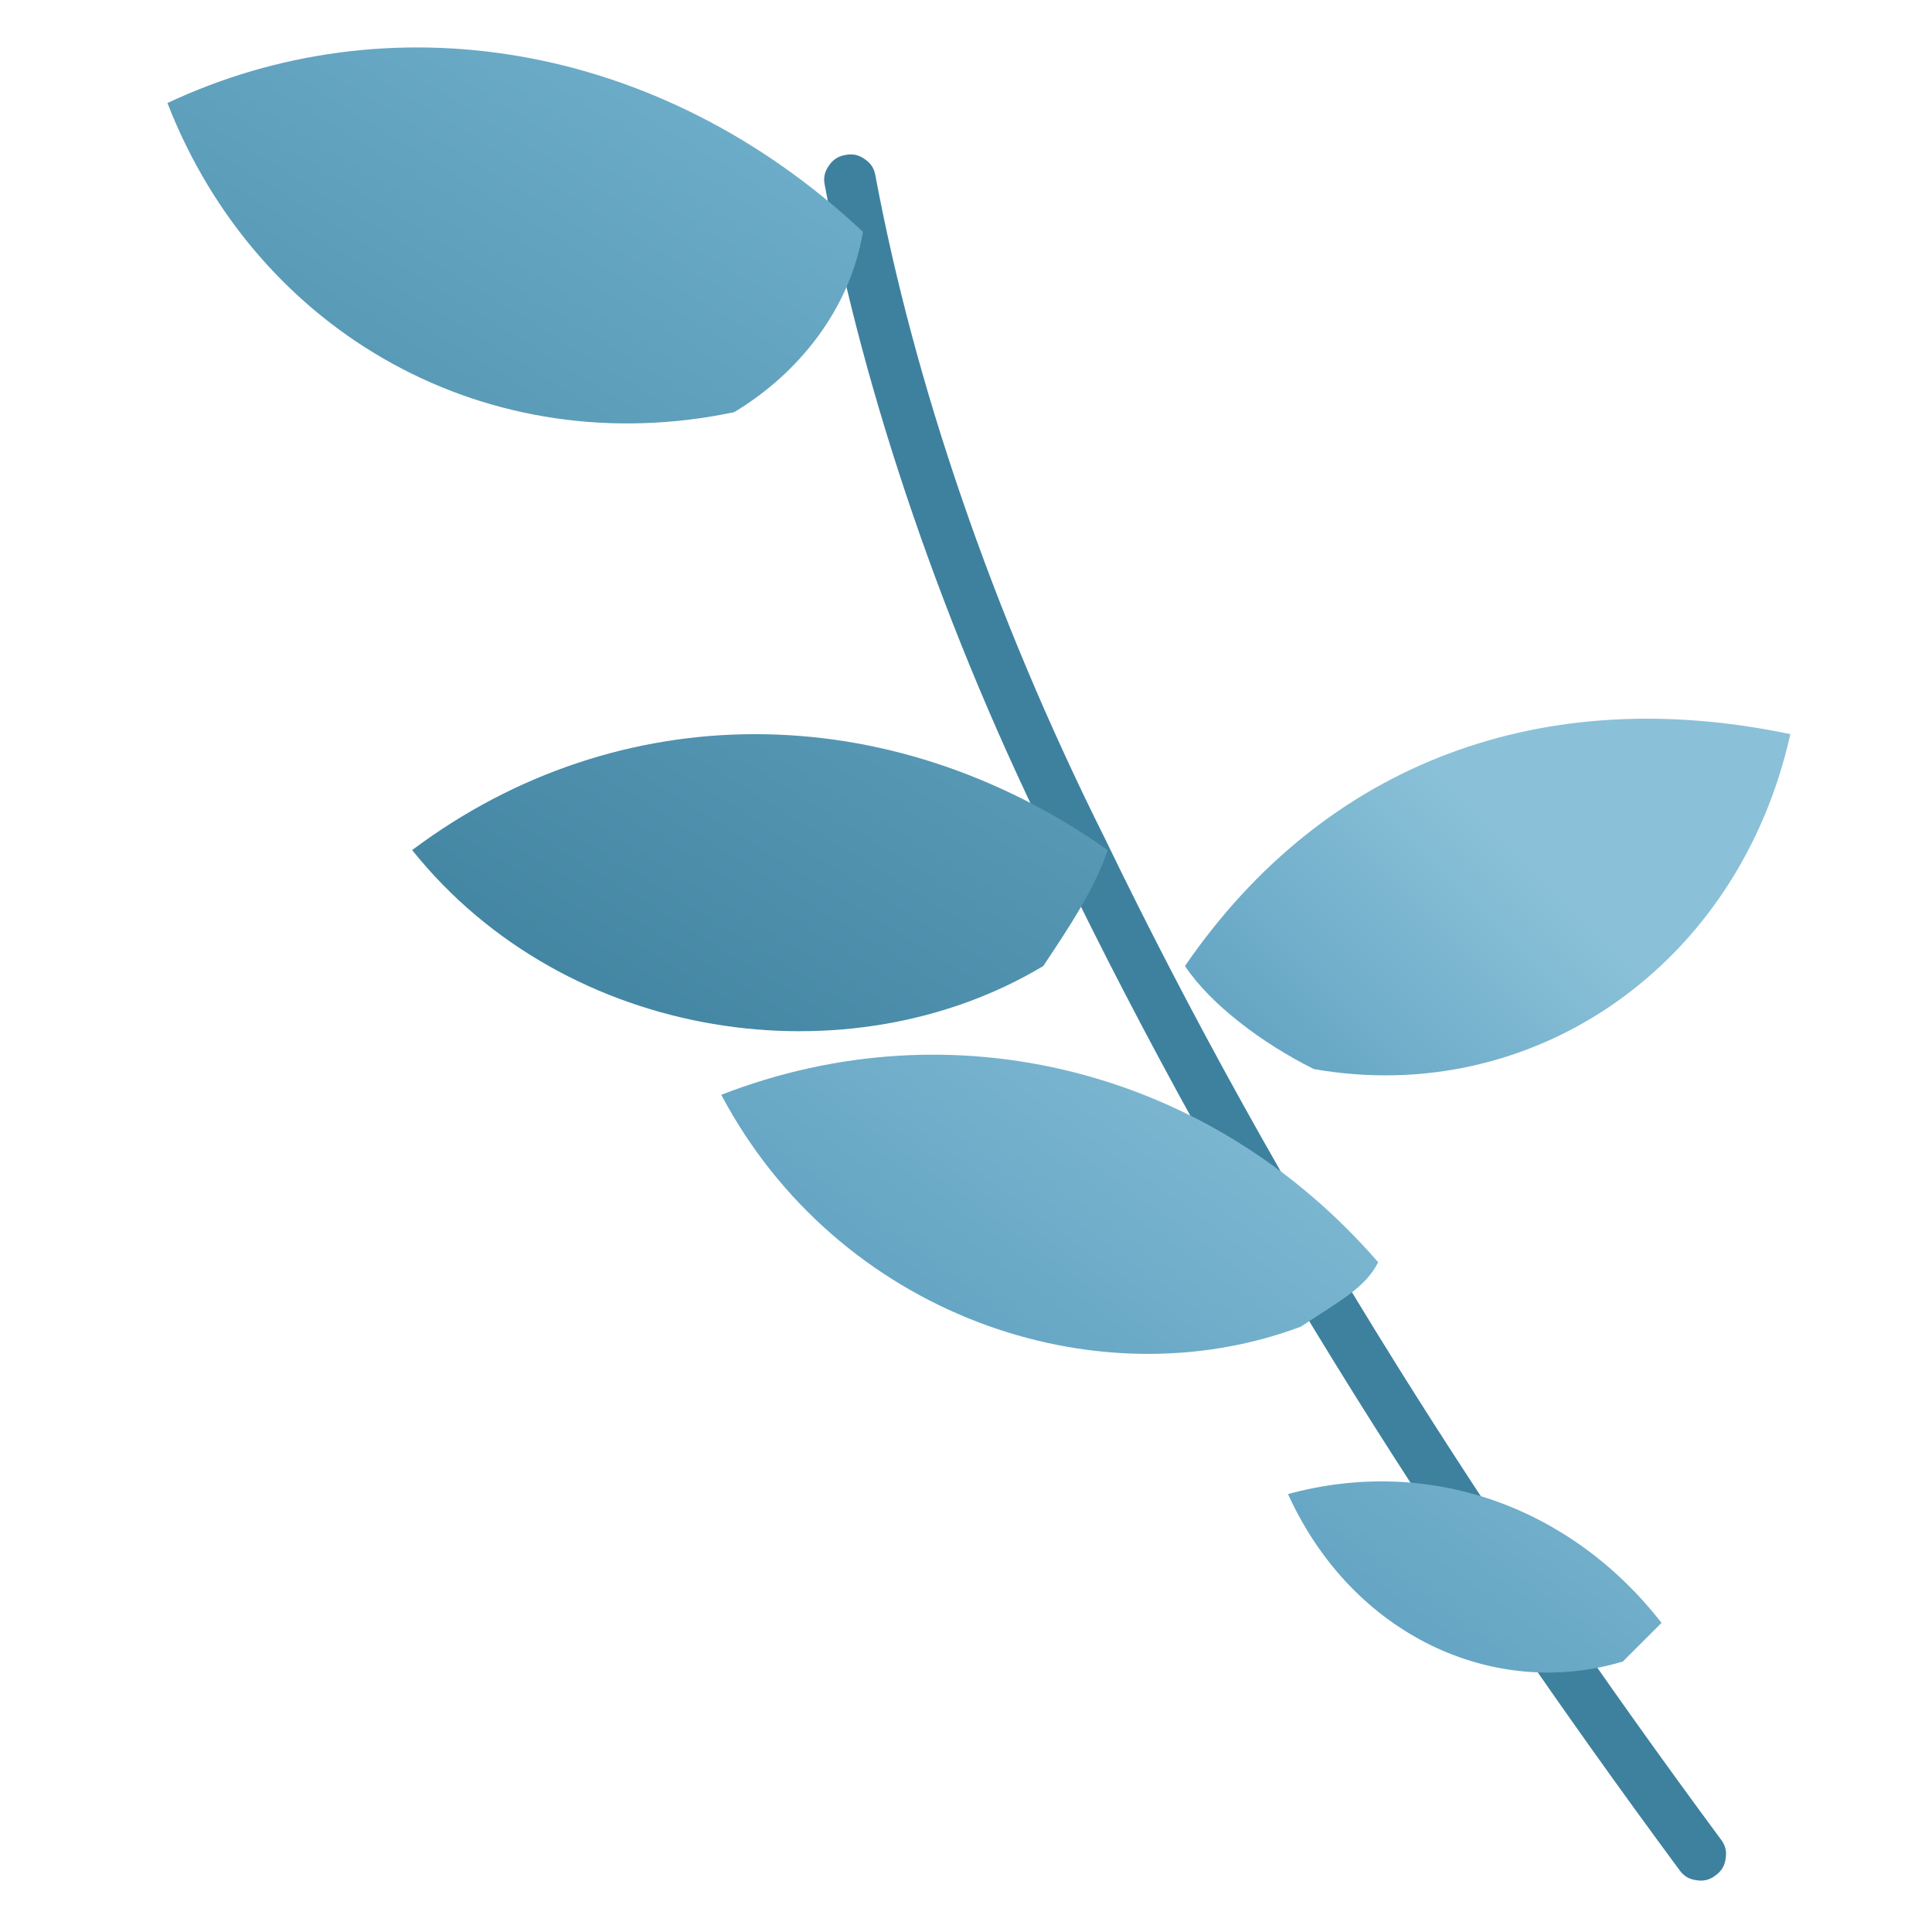
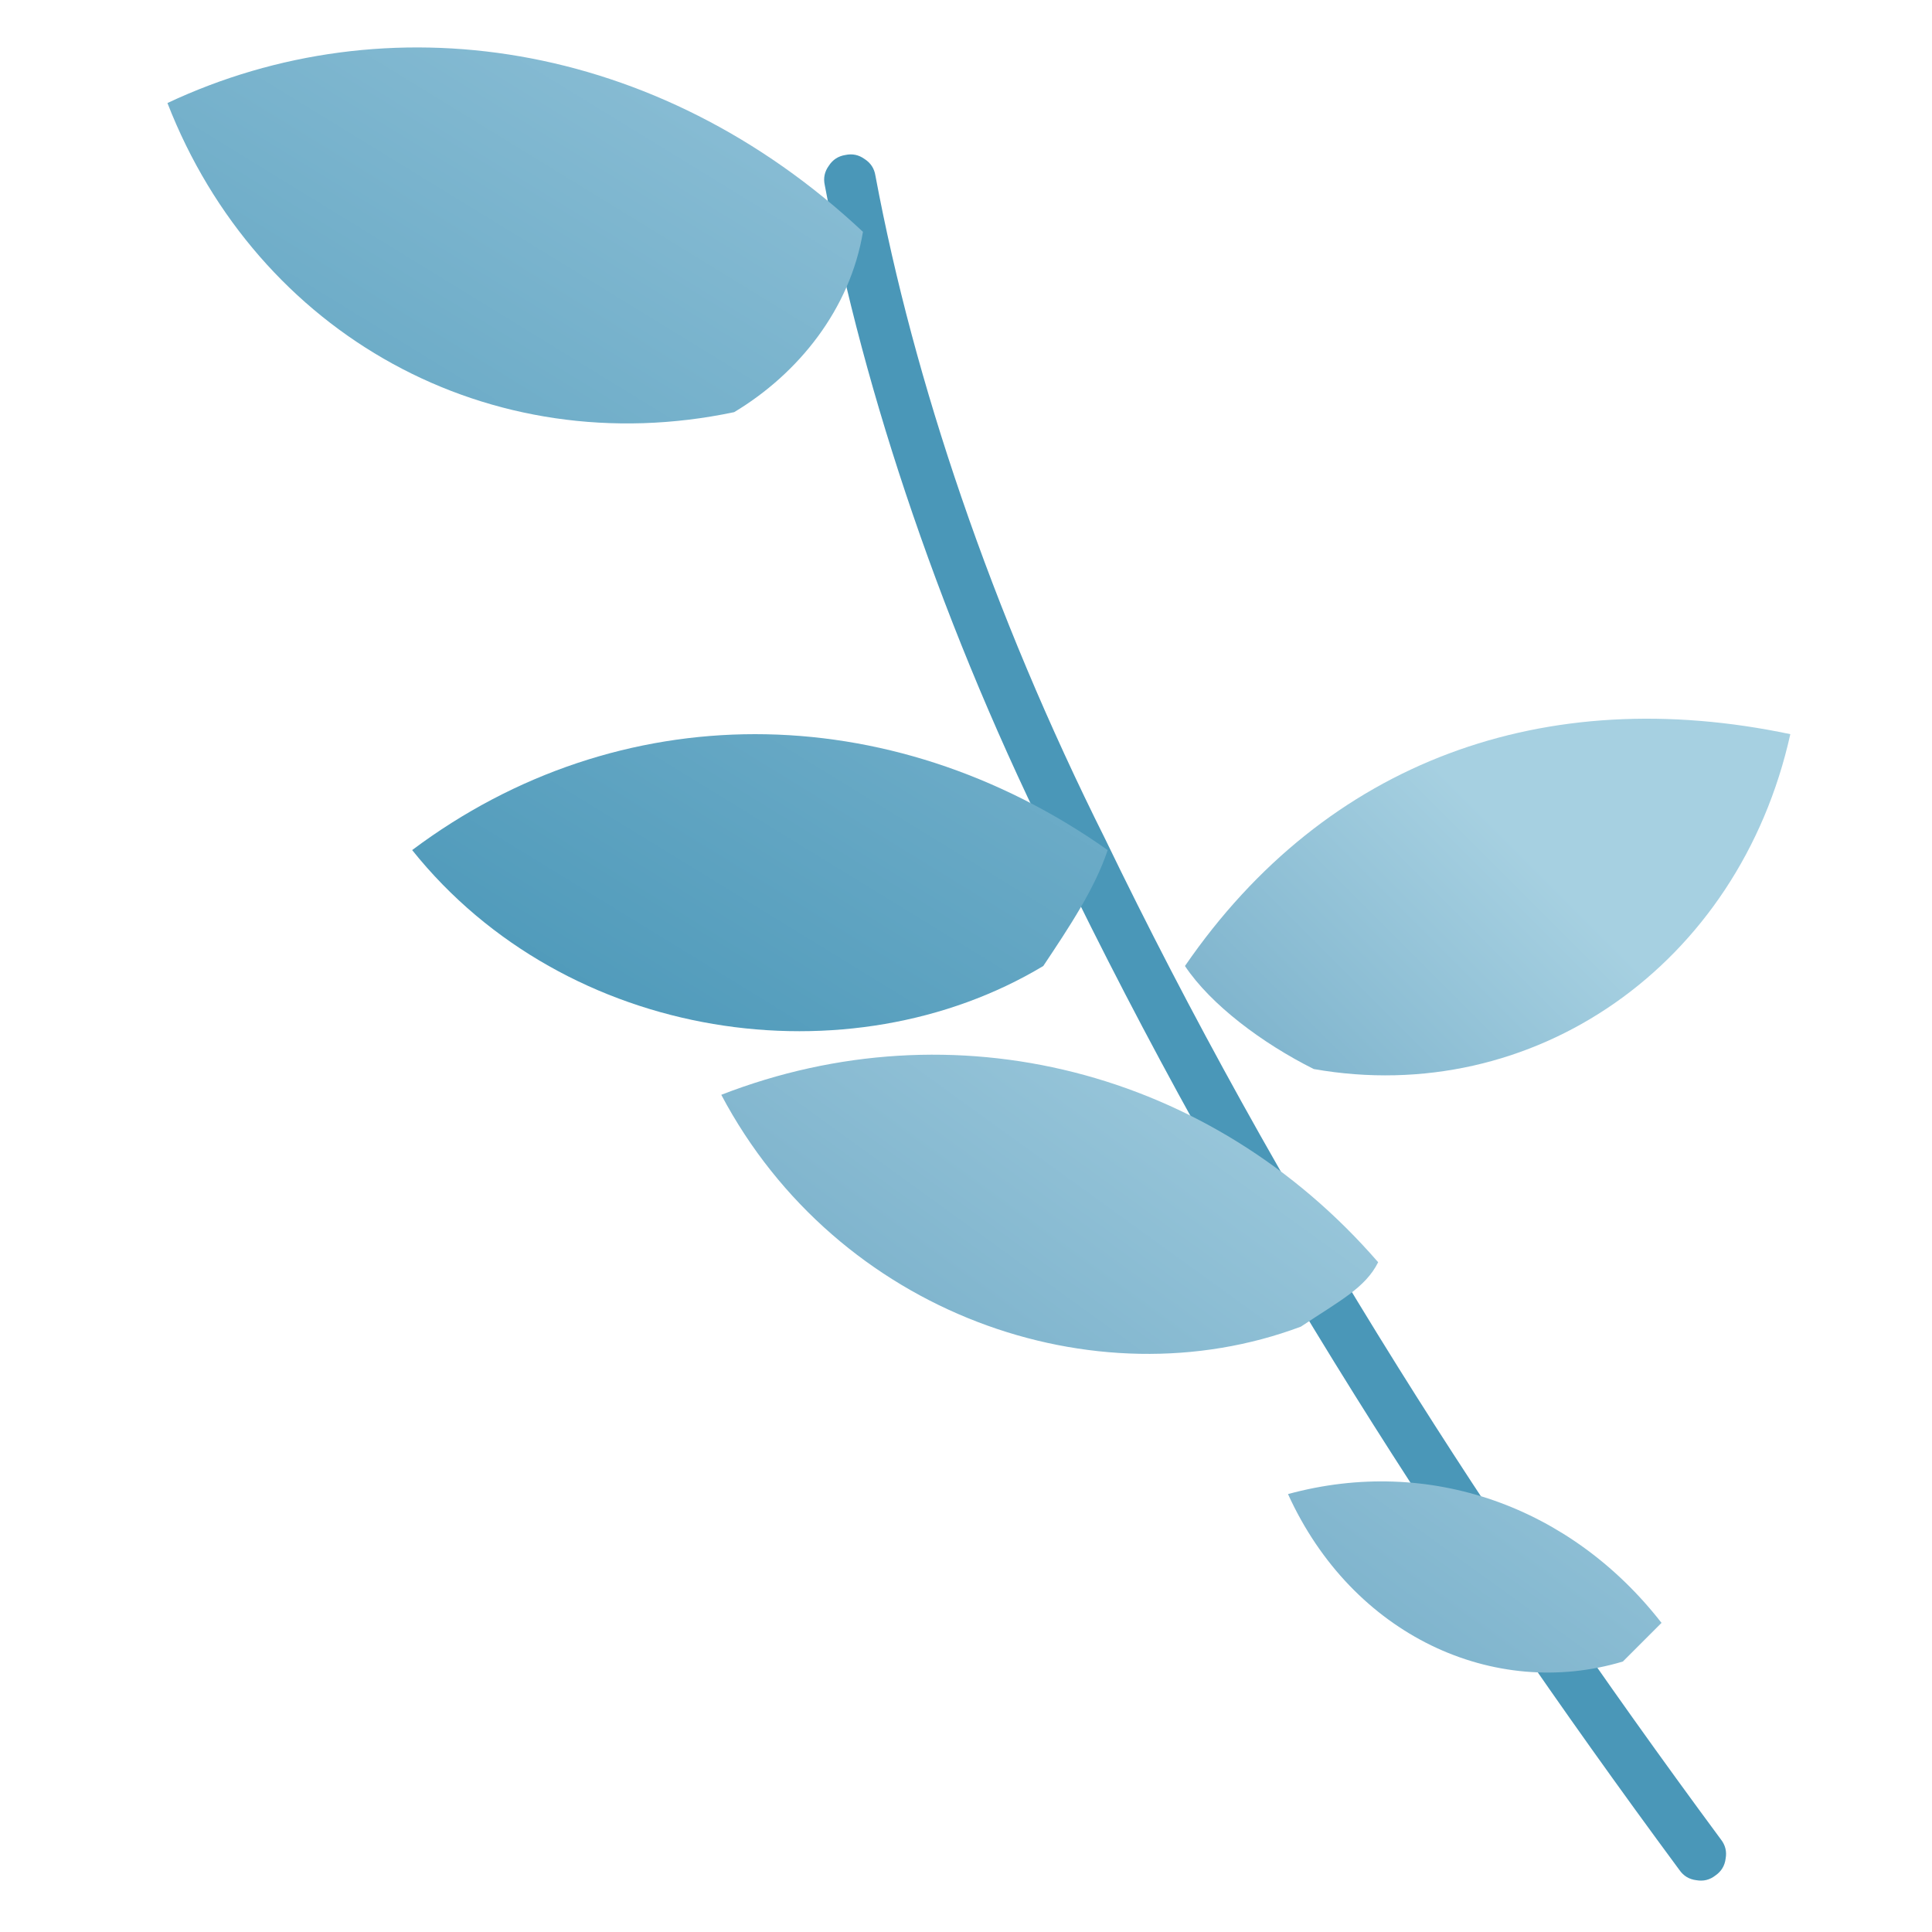
<svg xmlns="http://www.w3.org/2000/svg" width="300" height="300">
-   <path fill="#3E819E" transform="matrix(1 0 0 1 132 28)" d="M128.783 262.378Q100.762 224.466 78.358 188.62Q52.22 146.799 32.398 105.739Q19.076 79.096 9.716 51.797Q0.726 25.574 -3.932 0.737Q-4.288 -0.902 -3.301 -2.259Q-2.394 -3.67 -0.737 -3.932Q0.902 -4.288 2.259 -3.301Q3.67 -2.394 3.932 -0.737Q8.481 23.529 17.284 49.203Q26.47 75.996 39.602 102.261Q59.235 142.928 85.142 184.38Q107.38 219.962 135.217 257.622Q136.252 258.942 135.956 260.593Q135.755 262.259 134.378 263.217Q133.058 264.252 131.407 263.956Q129.741 263.755 128.783 262.378Z" fill-rule="evenodd" />
+   <path fill="#4A97B8" transform="matrix(1 0 0 1 132 28)" d="M128.783 262.378Q100.762 224.466 78.358 188.62Q52.22 146.799 32.398 105.739Q19.076 79.096 9.716 51.797Q0.726 25.574 -3.932 0.737Q-4.288 -0.902 -3.301 -2.259Q-2.394 -3.67 -0.737 -3.932Q0.902 -4.288 2.259 -3.301Q3.67 -2.394 3.932 -0.737Q8.481 23.529 17.284 49.203Q26.47 75.996 39.602 102.261Q59.235 142.928 85.142 184.38Q107.38 219.962 135.217 257.622Q136.252 258.942 135.956 260.593Q135.755 262.259 134.378 263.217Q133.058 264.252 131.407 263.956Q129.741 263.755 128.783 262.378Z" fill-rule="evenodd" />
  <defs>
    <linearGradient id="gradient_0" gradientTransform="matrix(-80 130 -130 -80 134 30)" gradientUnits="userSpaceOnUse" x1="0" y1="0" x2="1" y2="0">
-       <stop offset="0" stop-color="#6FAFCB" />
-       <stop offset="1" stop-color="#3E819E" />
+       <stop offset="0" stop-color="#8BBED5" />
+       <stop offset="1" stop-color="#4A97B8" />
    </linearGradient>
  </defs>
  <path fill="url(#gradient_0)" transform="matrix(1 0 0 1 26 7.36659)" d="M108 28.633C76 -1.367 34 -7.367 0 8.633C14 44.633 50 64.633 88 56.633C98 50.633 106 40.633 108 28.633Z" />
  <defs>
    <linearGradient id="gradient_1" gradientTransform="matrix(-80 130 -130 -80 96 -78)" gradientUnits="userSpaceOnUse" x1="0" y1="0" x2="1" y2="0">
-       <stop offset="0" stop-color="#6FAFCB" />
-       <stop offset="1" stop-color="#3E819E" />
+       <stop offset="0" stop-color="#8BBED5" />
+       <stop offset="1" stop-color="#4A97B8" />
    </linearGradient>
  </defs>
  <path fill="url(#gradient_1)" transform="matrix(1 0 0 1 64 114)" d="M108 18C74 -6 32 -6 0 18C24 48 68 54 98 36C102 30 106 24 108 18Z" />
  <defs>
    <linearGradient id="gradient_2" gradientTransform="matrix(-80 110 -110 -80 68 -36)" gradientUnits="userSpaceOnUse" x1="0" y1="0" x2="1" y2="0">
-       <stop offset="0" stop-color="#8AC1D8" />
-       <stop offset="1" stop-color="#4C93B6" />
+       <stop offset="0" stop-color="#A6D0E1" />
+       <stop offset="1" stop-color="#67A3C1" />
    </linearGradient>
  </defs>
  <path fill="url(#gradient_2)" transform="matrix(1 0 0 1 112 163.772)" d="M102 32.228C76 2.228 36 -7.772 0 6.228C18 40.228 58 54.228 90 42.228C96 38.228 100 36.228 102 32.228Z" />
  <defs>
    <linearGradient id="gradient_3" gradientTransform="matrix(-80 110 -110 -80 -20 -106)" gradientUnits="userSpaceOnUse" x1="0" y1="0" x2="1" y2="0">
-       <stop offset="0" stop-color="#8AC1D8" />
-       <stop offset="1" stop-color="#4C93B6" />
+       <stop offset="0" stop-color="#A6D0E1" />
+       <stop offset="1" stop-color="#67A3C1" />
    </linearGradient>
  </defs>
  <path fill="url(#gradient_3)" transform="matrix(1 0 0 1 200 230.03)" d="M58 21.97C44 3.97 22 -4.03 0 1.97C10 23.97 32 33.97 52 27.97C54 25.97 56 23.97 58 21.97Z" />
  <defs>
    <linearGradient id="gradient_4" gradientTransform="matrix(-60 60 -60 -60 46 14)" gradientUnits="userSpaceOnUse" x1="0" y1="0" x2="1" y2="0">
-       <stop offset="0" stop-color="#8AC1D8" />
-       <stop offset="1" stop-color="#4C93B6" />
+       <stop offset="0" stop-color="#A6D0E1" />
+       <stop offset="1" stop-color="#67A3C1" />
    </linearGradient>
  </defs>
  <path fill="url(#gradient_4)" transform="matrix(1 0 0 1 184 111.6)" d="M0 38.4C22 6.4 56 -5.6 94 2.4C86 38.4 54 60.4 20 54.4C12 50.4 4 44.4 0 38.4Z" />
</svg>
